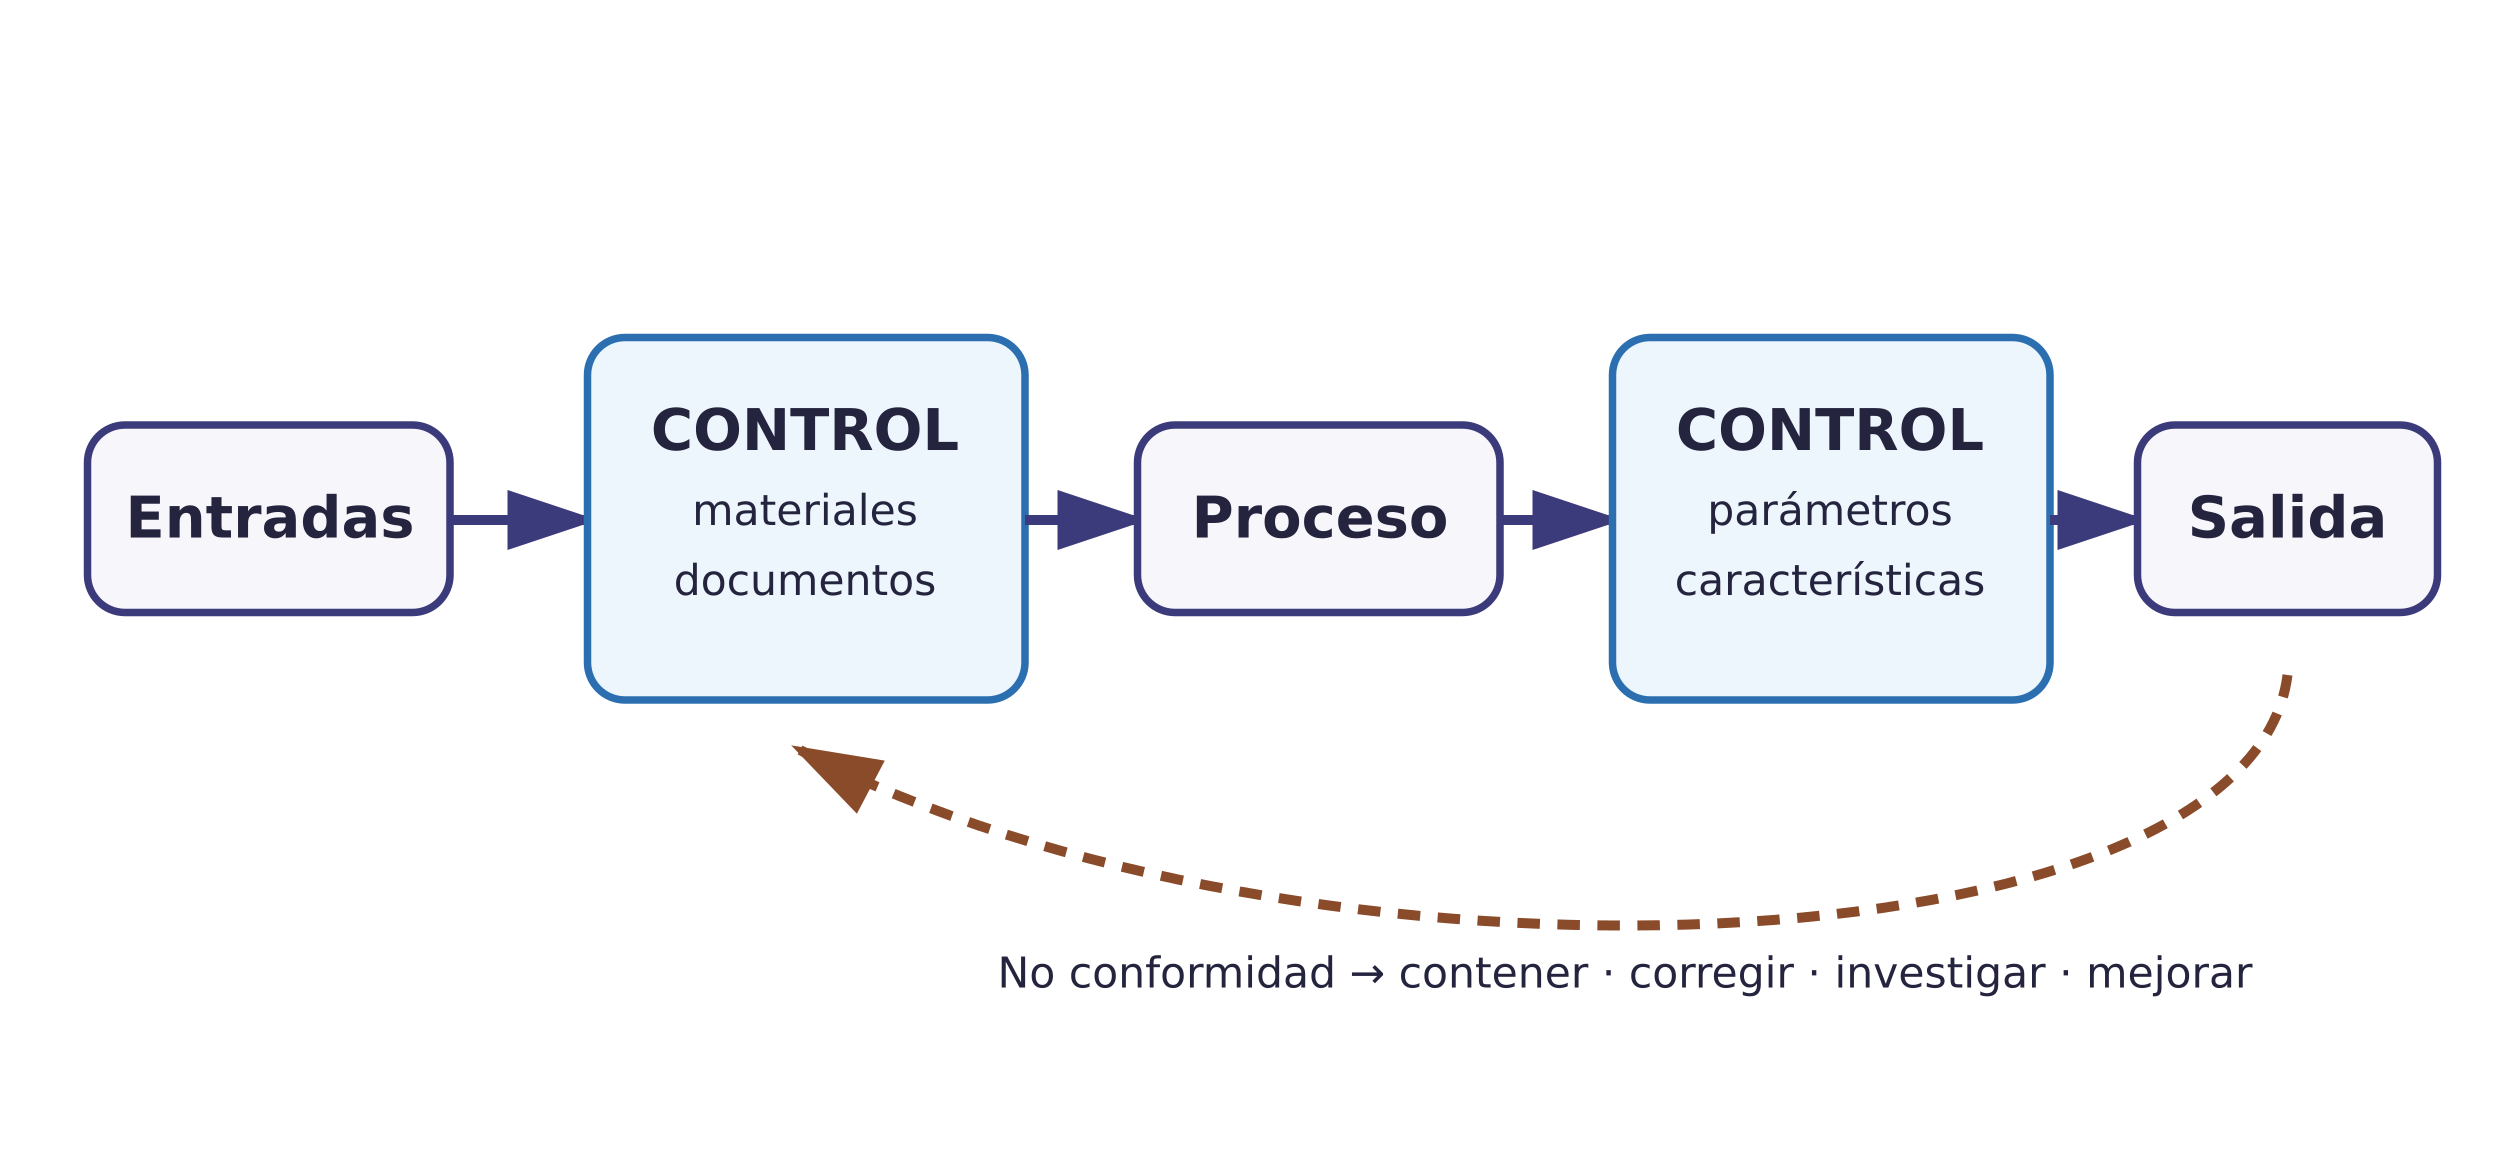
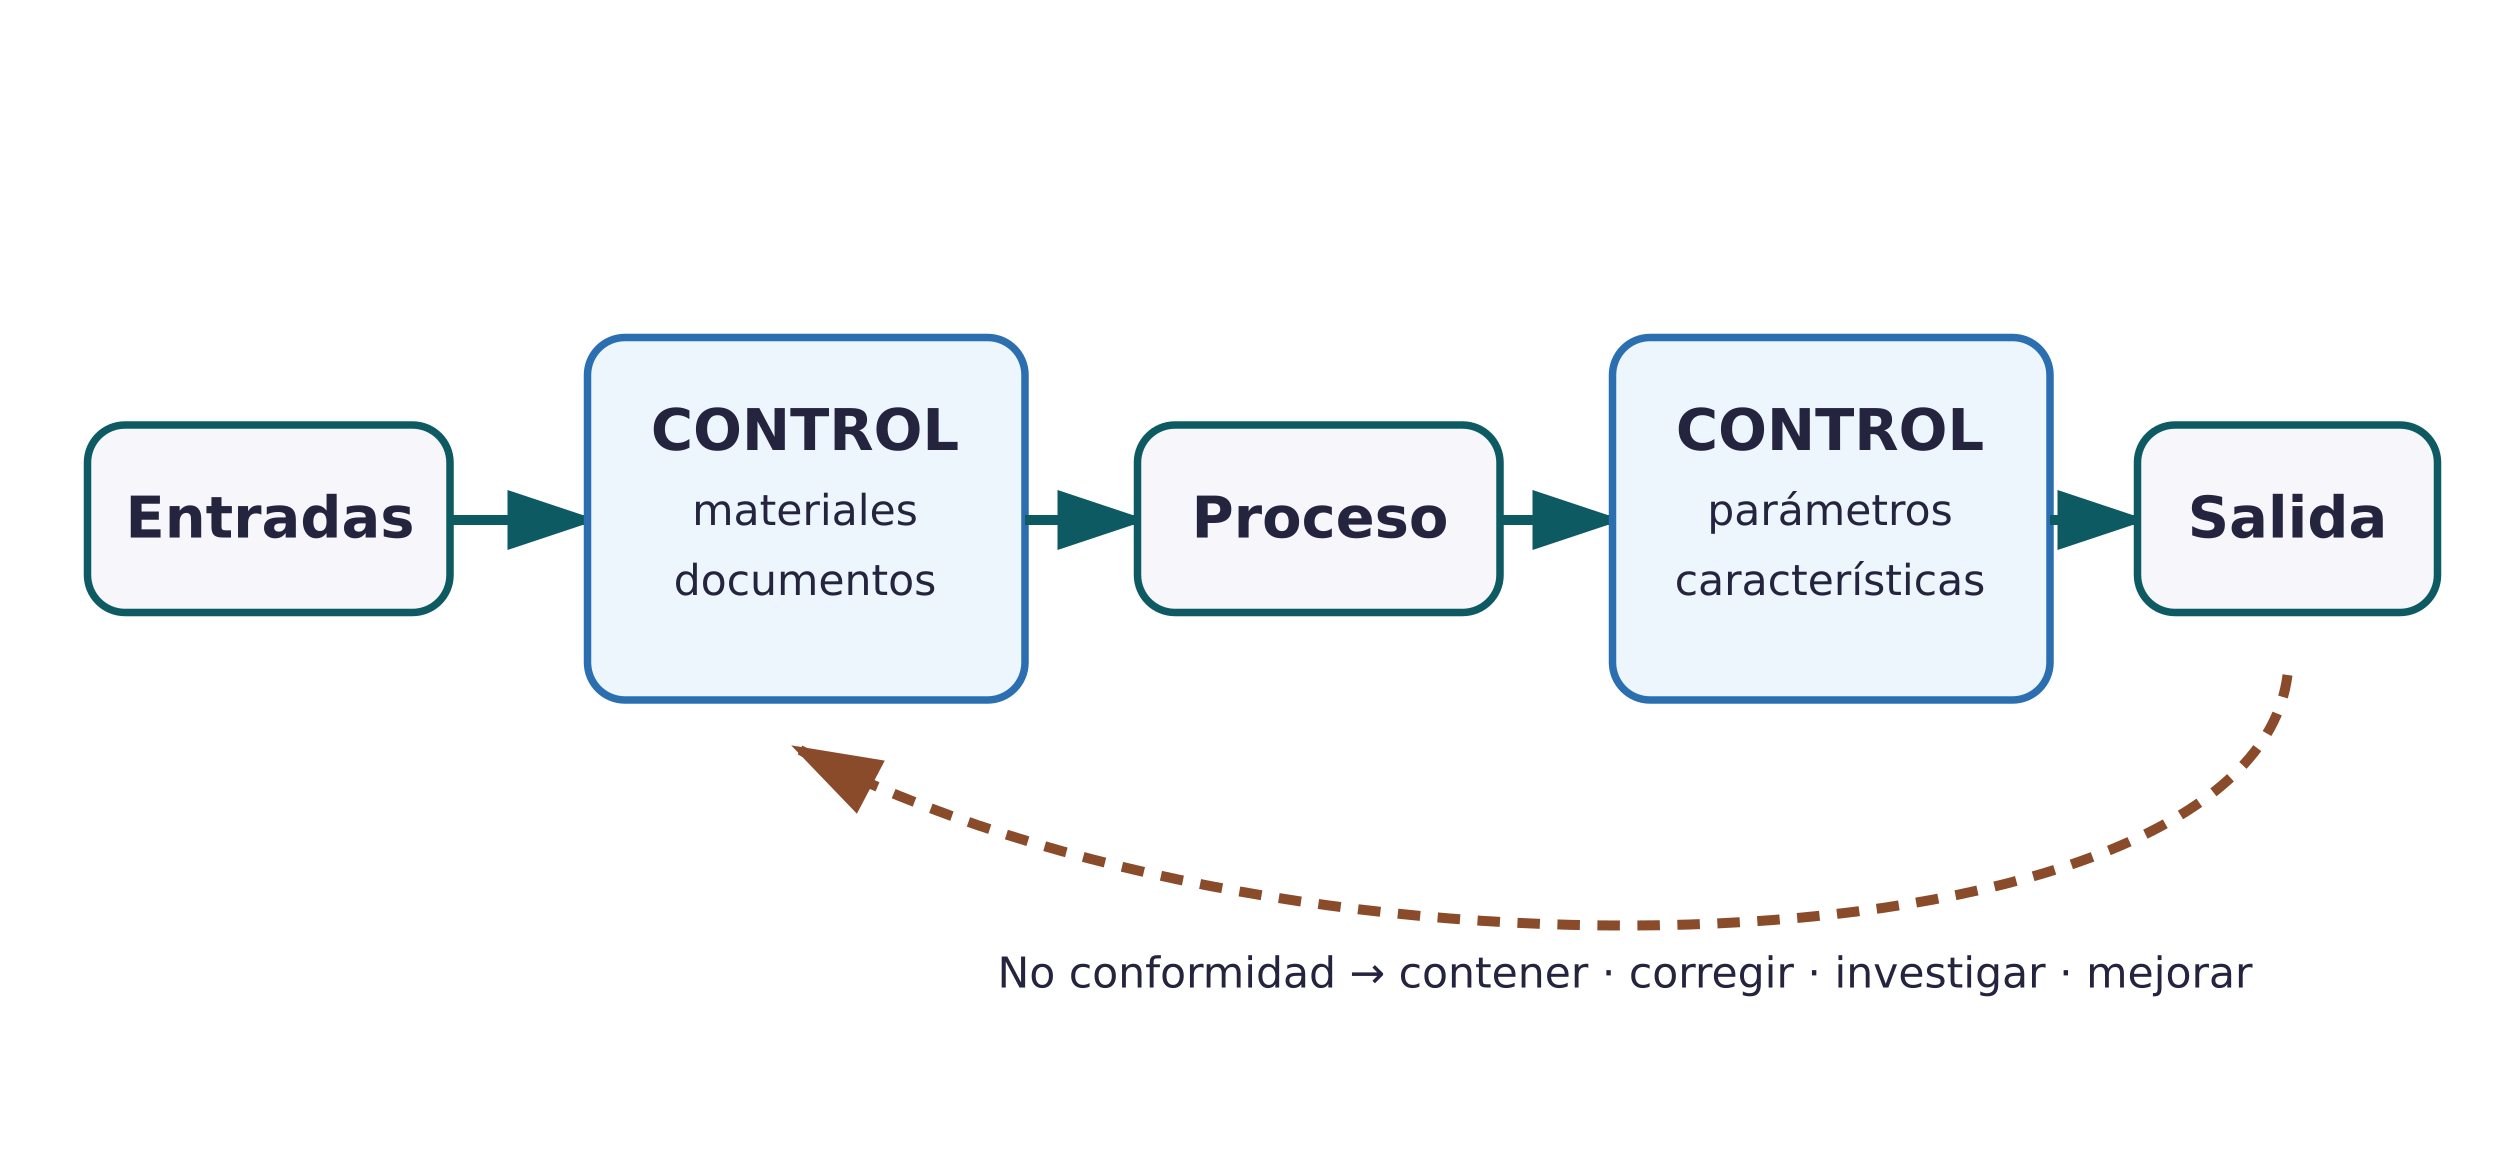
<svg xmlns="http://www.w3.org/2000/svg" viewBox="0 0 1000 460" role="img">
-   <style>text{font-family:Verdana,'DejaVu Sans',Arial,sans-serif;fill:#25243f} .t{font-size:23px;font-weight:700} .s{font-size:17px} .box{fill:#f7f6fb;stroke:#3b3a7a;stroke-width:3} .arr{stroke:#3b3a7a;stroke-width:4;fill:none;marker-end:url(#a)} .return{stroke:#8a4b2a;stroke-width:4;fill:none;stroke-dasharray:9 7;marker-end:url(#b)}</style>
+   <style>text{font-family:Verdana,'DejaVu Sans',Arial,sans-serif;fill:#25243f} .t{font-size:23px;font-weight:700} .s{font-size:17px} .box{fill:#f7f6fb;stroke:#0e5a63;stroke-width:3} .arr{stroke:#0e5a63;stroke-width:4;fill:none;marker-end:url(#a)} .return{stroke:#8a4b2a;stroke-width:4;fill:none;stroke-dasharray:9 7;marker-end:url(#b)}</style>
  <defs>
    <marker id="a" markerWidth="10" markerHeight="10" refX="8" refY="3" orient="auto">
-       <path d="M0,0 L0,6 L9,3 z" fill="#3b3a7a" />
+       <path d="M0,0 L0,6 L9,3 z" fill="#0e5a63" />
    </marker>
    <marker id="b" markerWidth="10" markerHeight="10" refX="8" refY="3" orient="auto">
      <path d="M0,0 L0,6 L9,3 z" fill="#8a4b2a" />
    </marker>
  </defs>
  <rect class="box" x="35" y="170" rx="15" width="145" height="75" />
  <text class="t" x="108" y="215" text-anchor="middle">Entradas</text>
  <path class="arr" d="M180 208 H235" />
  <rect x="235" y="135" rx="15" width="175" height="145" fill="#eef6fd" stroke="#2c6fb0" stroke-width="3" />
  <text class="t" x="322" y="180" text-anchor="middle">CONTROL</text>
  <text class="s" x="322" y="210" text-anchor="middle">materiales</text>
  <text class="s" x="322" y="238" text-anchor="middle">documentos</text>
  <path class="arr" d="M410 208 H455" />
  <rect class="box" x="455" y="170" rx="15" width="145" height="75" />
  <text class="t" x="528" y="215" text-anchor="middle">Proceso</text>
  <path class="arr" d="M600 208 H645" />
  <rect x="645" y="135" rx="15" width="175" height="145" fill="#eef6fd" stroke="#2c6fb0" stroke-width="3" />
  <text class="t" x="732" y="180" text-anchor="middle">CONTROL</text>
  <text class="s" x="732" y="210" text-anchor="middle">parámetros</text>
  <text class="s" x="732" y="238" text-anchor="middle">características</text>
  <path class="arr" d="M820 208 H855" />
  <rect class="box" x="855" y="170" rx="15" width="120" height="75" />
  <text class="t" x="915" y="215" text-anchor="middle">Salida</text>
  <path class="return" d="M915 270 C900 390 520 405 320 300" />
  <text class="s" x="650" y="395" text-anchor="middle">No conformidad → contener · corregir · investigar · mejorar</text>
</svg>
